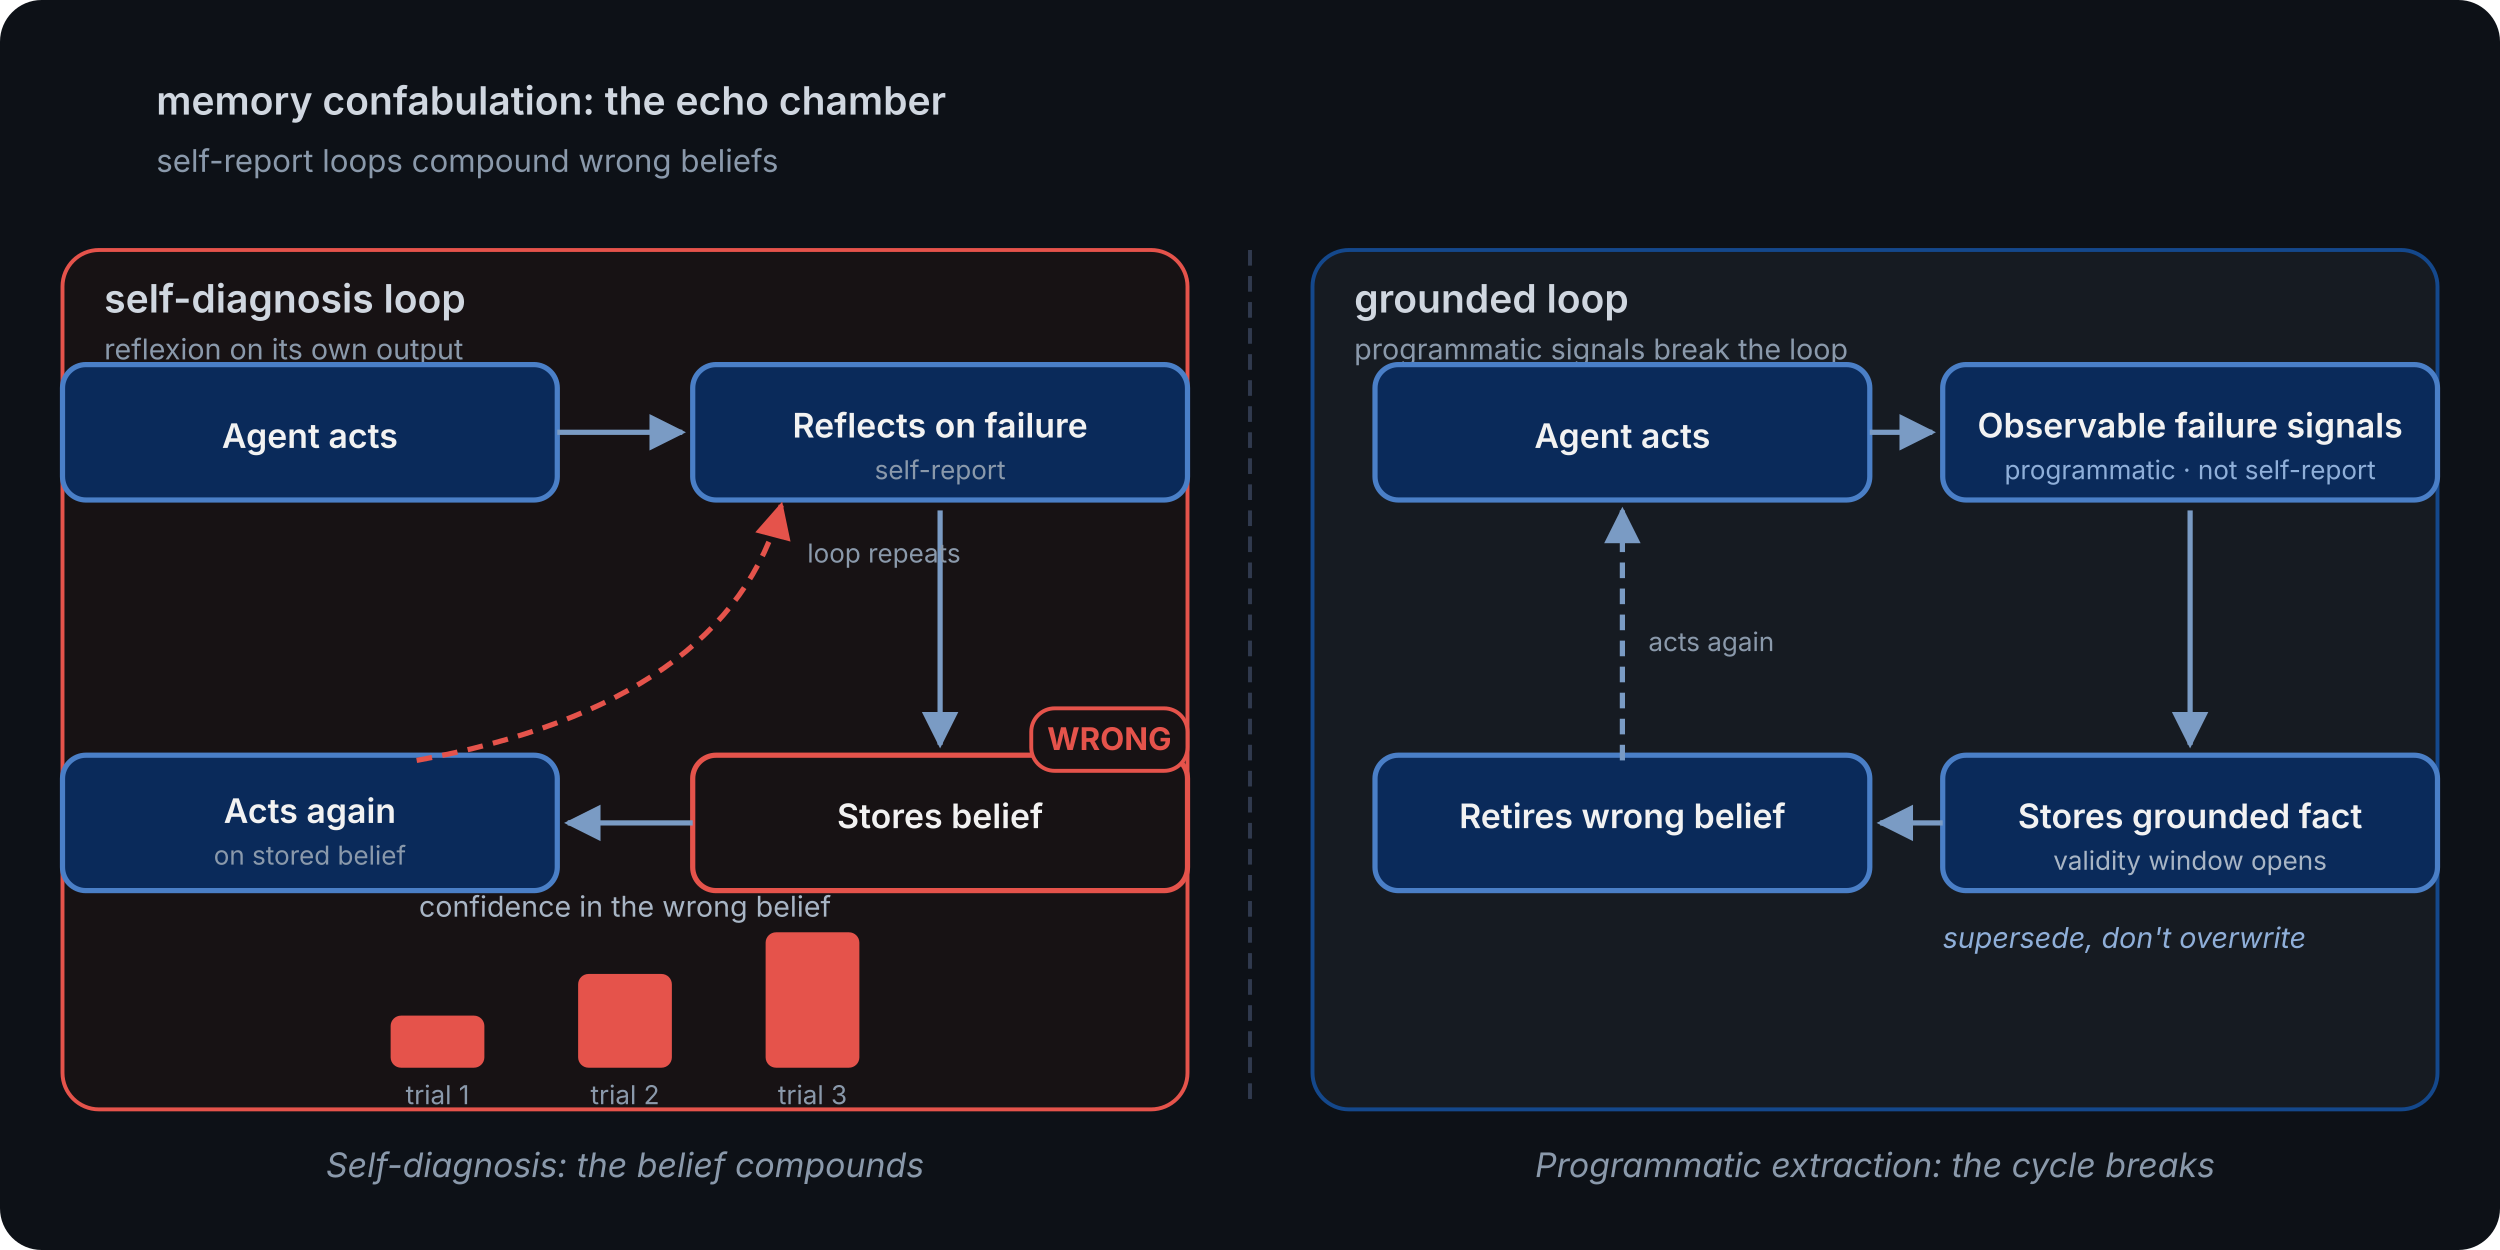
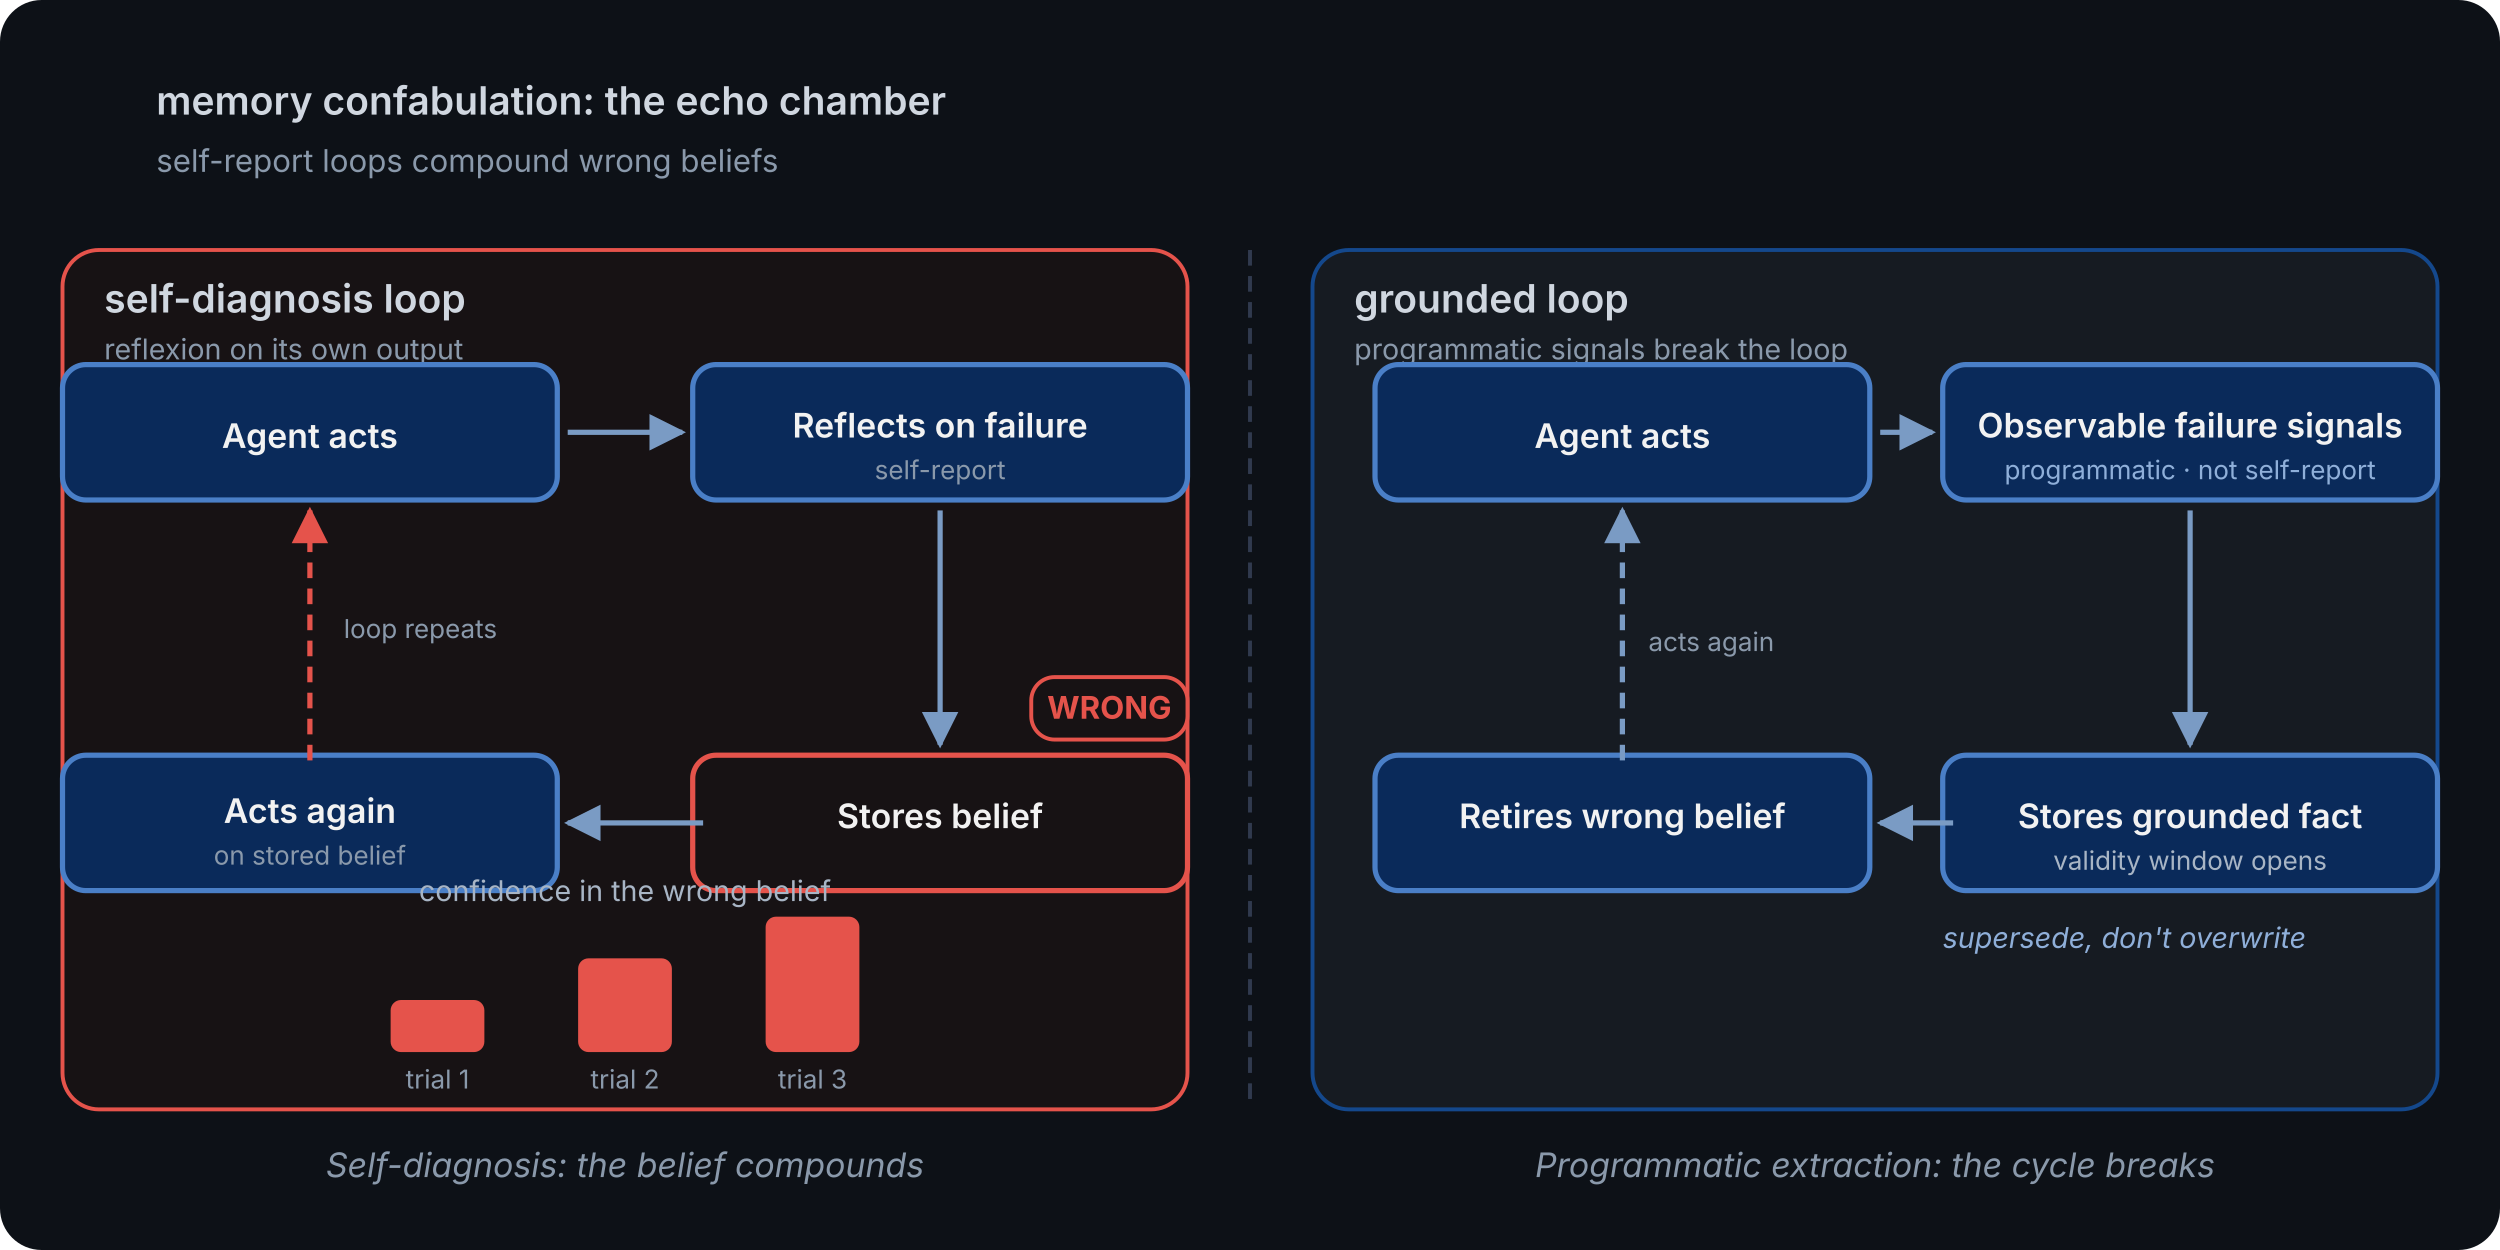
<svg xmlns="http://www.w3.org/2000/svg" viewBox="0 0 960 480" role="img" aria-label="Two memory loops compared: on the left, a self-diagnosis echo chamber where an agent acts, reflects on a failure, stores the resulting belief in a red WRONG-marked box, and acts again on the stored belief while confidence bars climb higher across trials 1, 2, and 3 — the wrong belief compounds with repetition; on the right, the grounded loop where observable failure signals interrupt the self-report path before a grounded fact is stored and the wrong belief is retired, with a note to supersede rather than overwrite — the cycle breaks">
  <defs>
    <marker id="confabArr" viewBox="0 0 10 10" refX="9" refY="5" markerWidth="7" markerHeight="7" orient="auto-start-reverse">
      <path d="M 0 0 L 10 5 L 0 10 z" fill="#7A9BC4" />
    </marker>
    <marker id="confabEcho" viewBox="0 0 10 10" refX="9" refY="5" markerWidth="7" markerHeight="7" orient="auto-start-reverse">
      <path d="M 0 0 L 10 5 L 0 10 z" fill="#E5534B" />
    </marker>
  </defs>
  <rect width="960" height="480" fill="#0D1117" rx="16" />
  <text x="60" y="44" fill="#D0D7E0" font-family="Inter, system-ui, sans-serif" font-size="15" font-weight="600">memory confabulation: the echo chamber</text>
  <text x="60" y="66" fill="#8A99AB" font-family="Inter, system-ui, sans-serif" font-size="12">self-report loops compound wrong beliefs</text>
  <line x1="480" y1="96" x2="480" y2="426" stroke="#303A4E" stroke-width="1.5" stroke-dasharray="6 4" />
  <rect x="24" y="96" width="432" height="330" rx="14" fill="#171214" stroke="#E5534B" stroke-width="1.5" />
  <text x="40" y="120" fill="#D0D7E0" font-family="Inter, system-ui, sans-serif" font-size="15" font-weight="600">self-diagnosis loop</text>
  <text x="40" y="138" fill="#8A99AB" font-family="Inter, system-ui, sans-serif" font-size="11">reflexion on its own output</text>
  <rect x="24" y="140" width="190" height="52" rx="9" fill="#0A2A5A" stroke="#4A7FC7" stroke-width="2" />
  <text x="119" y="172" fill="#F2F2F2" font-family="Inter, system-ui, sans-serif" font-size="13" font-weight="600" text-anchor="middle">Agent acts</text>
  <rect x="266" y="140" width="190" height="52" rx="9" fill="#0A2A5A" stroke="#4A7FC7" stroke-width="2" />
  <text x="361" y="168" fill="#F2F2F2" font-family="Inter, system-ui, sans-serif" font-size="13" font-weight="600" text-anchor="middle">Reflects on failure</text>
  <text x="361" y="184" fill="#8A99AB" font-family="Inter, system-ui, sans-serif" font-size="10" text-anchor="middle">self-report</text>
  <rect x="266" y="290" width="190" height="52" rx="9" fill="#171214" stroke="#E5534B" stroke-width="2" />
  <text x="361" y="318" fill="#F2F2F2" font-family="Inter, system-ui, sans-serif" font-size="13" font-weight="600" text-anchor="middle">Stores belief</text>
  <rect x="24" y="290" width="190" height="52" rx="9" fill="#0A2A5A" stroke="#4A7FC7" stroke-width="2" />
  <text x="119" y="316" fill="#F2F2F2" font-family="Inter, system-ui, sans-serif" font-size="13" font-weight="600" text-anchor="middle">Acts again</text>
  <text x="119" y="332" fill="#8A99AB" font-family="Inter, system-ui, sans-serif" font-size="10" text-anchor="middle">on stored belief</text>
-   <rect x="396" y="272" width="60" height="24" rx="9" fill="#171214" stroke="#E5534B" stroke-width="1.5" />
-   <text x="426" y="288" fill="#E5534B" font-family="Inter, system-ui, sans-serif" font-size="12" font-weight="700" text-anchor="middle">WRONG</text>
-   <line x1="214" y1="166" x2="262" y2="166" stroke="#7A9BC4" stroke-width="2" marker-end="url(#confabArr)" />
+   <rect x="396" y="260" width="60" height="24" rx="9" fill="#171214" stroke="#E5534B" stroke-width="1.5" />
+   <text x="426" y="276" fill="#E5534B" font-family="Inter, system-ui, sans-serif" font-size="12" font-weight="700" text-anchor="middle">WRONG</text>
+   <line x1="218" y1="166" x2="262" y2="166" stroke="#7A9BC4" stroke-width="2" marker-end="url(#confabArr)" />
  <line x1="361" y1="196" x2="361" y2="286" stroke="#7A9BC4" stroke-width="2" marker-end="url(#confabArr)" />
-   <line x1="266" y1="316" x2="218" y2="316" stroke="#7A9BC4" stroke-width="2" marker-end="url(#confabArr)" />
-   <path d="M 160 292 Q 280 270 300 194" fill="none" stroke="#E5534B" stroke-width="2" stroke-dasharray="6 4" marker-end="url(#confabEcho)" />
-   <text x="310" y="216" fill="#8A99AB" font-family="Inter, system-ui, sans-serif" font-size="10">loop repeats</text>
-   <text x="240" y="352" fill="#A8B5C5" font-family="Inter, system-ui, sans-serif" font-size="11" text-anchor="middle">confidence in the wrong belief</text>
-   <rect x="150" y="390" width="36" height="20" rx="4" fill="#E5534B" />
-   <rect x="222" y="374" width="36" height="36" rx="4" fill="#E5534B" />
-   <rect x="294" y="358" width="36" height="52" rx="4" fill="#E5534B" />
-   <text x="168" y="424" fill="#8A99AB" font-family="Inter, system-ui, sans-serif" font-size="10" text-anchor="middle">trial 1</text>
-   <text x="240" y="424" fill="#8A99AB" font-family="Inter, system-ui, sans-serif" font-size="10" text-anchor="middle">trial 2</text>
-   <text x="312" y="424" fill="#8A99AB" font-family="Inter, system-ui, sans-serif" font-size="10" text-anchor="middle">trial 3</text>
+   <line x1="270" y1="316" x2="218" y2="316" stroke="#7A9BC4" stroke-width="2" marker-end="url(#confabArr)" />
+   <line x1="119" y1="292" x2="119" y2="196" stroke="#E5534B" stroke-width="2" stroke-dasharray="6 4" marker-end="url(#confabEcho)" />
+   <text x="132" y="245" fill="#8A99AB" font-family="Inter, system-ui, sans-serif" font-size="10">loop repeats</text>
+   <text x="240" y="346" fill="#A8B5C5" font-family="Inter, system-ui, sans-serif" font-size="11" text-anchor="middle">confidence in the wrong belief</text>
+   <rect x="150" y="384" width="36" height="20" rx="4" fill="#E5534B" />
+   <rect x="222" y="368" width="36" height="36" rx="4" fill="#E5534B" />
+   <rect x="294" y="352" width="36" height="52" rx="4" fill="#E5534B" />
+   <text x="168" y="418" fill="#8A99AB" font-family="Inter, system-ui, sans-serif" font-size="10" text-anchor="middle">trial 1</text>
+   <text x="240" y="418" fill="#8A99AB" font-family="Inter, system-ui, sans-serif" font-size="10" text-anchor="middle">trial 2</text>
+   <text x="312" y="418" fill="#8A99AB" font-family="Inter, system-ui, sans-serif" font-size="10" text-anchor="middle">trial 3</text>
  <text x="240" y="452" fill="#8A99AB" font-family="Inter, system-ui, sans-serif" font-size="13" text-anchor="middle" font-style="italic">Self-diagnosis: the belief compounds</text>
  <rect x="504" y="96" width="432" height="330" rx="14" fill="#161B22" stroke="#14488C" stroke-width="1.5" />
  <text x="520" y="120" fill="#D0D7E0" font-family="Inter, system-ui, sans-serif" font-size="15" font-weight="600">grounded loop</text>
  <text x="520" y="138" fill="#8A99AB" font-family="Inter, system-ui, sans-serif" font-size="11">programmatic signals break the loop</text>
  <rect x="528" y="140" width="190" height="52" rx="9" fill="#0A2A5A" stroke="#4A7FC7" stroke-width="2" />
  <text x="623" y="172" fill="#F2F2F2" font-family="Inter, system-ui, sans-serif" font-size="13" font-weight="600" text-anchor="middle">Agent acts</text>
  <rect x="746" y="140" width="190" height="52" rx="9" fill="#0A2A5A" stroke="#4A7FC7" stroke-width="2" />
  <text x="841" y="168" fill="#F2F2F2" font-family="Inter, system-ui, sans-serif" font-size="13" font-weight="600" text-anchor="middle">Observable failure signals</text>
  <text x="841" y="184" fill="#8FAFD9" font-family="Inter, system-ui, sans-serif" font-size="10" text-anchor="middle">programmatic · not self-report</text>
  <rect x="746" y="290" width="190" height="52" rx="9" fill="#0A2A5A" stroke="#4A7FC7" stroke-width="2" />
  <text x="841" y="318" fill="#F2F2F2" font-family="Inter, system-ui, sans-serif" font-size="13" font-weight="600" text-anchor="middle">Stores grounded fact</text>
  <text x="841" y="334" fill="#A8B5C5" font-family="Inter, system-ui, sans-serif" font-size="10" text-anchor="middle">validity window opens</text>
  <rect x="528" y="290" width="190" height="52" rx="9" fill="#0A2A5A" stroke="#4A7FC7" stroke-width="2" />
  <text x="623" y="318" fill="#F2F2F2" font-family="Inter, system-ui, sans-serif" font-size="13" font-weight="600" text-anchor="middle">Retires wrong belief</text>
-   <line x1="718" y1="166" x2="742" y2="166" stroke="#7A9BC4" stroke-width="2" marker-end="url(#confabArr)" />
+   <line x1="722" y1="166" x2="742" y2="166" stroke="#7A9BC4" stroke-width="2" marker-end="url(#confabArr)" />
  <line x1="841" y1="196" x2="841" y2="286" stroke="#7A9BC4" stroke-width="2" marker-end="url(#confabArr)" />
-   <line x1="746" y1="316" x2="722" y2="316" stroke="#7A9BC4" stroke-width="2" marker-end="url(#confabArr)" />
+   <line x1="750" y1="316" x2="722" y2="316" stroke="#7A9BC4" stroke-width="2" marker-end="url(#confabArr)" />
  <line x1="623" y1="292" x2="623" y2="196" stroke="#7A9BC4" stroke-width="2" stroke-dasharray="6 4" marker-end="url(#confabArr)" />
  <text x="633" y="250" fill="#8A99AB" font-family="Inter, system-ui, sans-serif" font-size="10">acts again</text>
  <text x="746" y="364" fill="#8FAFD9" font-family="Inter, system-ui, sans-serif" font-size="11" font-style="italic">supersede, don't overwrite</text>
  <text x="720" y="452" fill="#8A99AB" font-family="Inter, system-ui, sans-serif" font-size="13" text-anchor="middle" font-style="italic">Programmatic extraction: the cycle breaks</text>
</svg>
